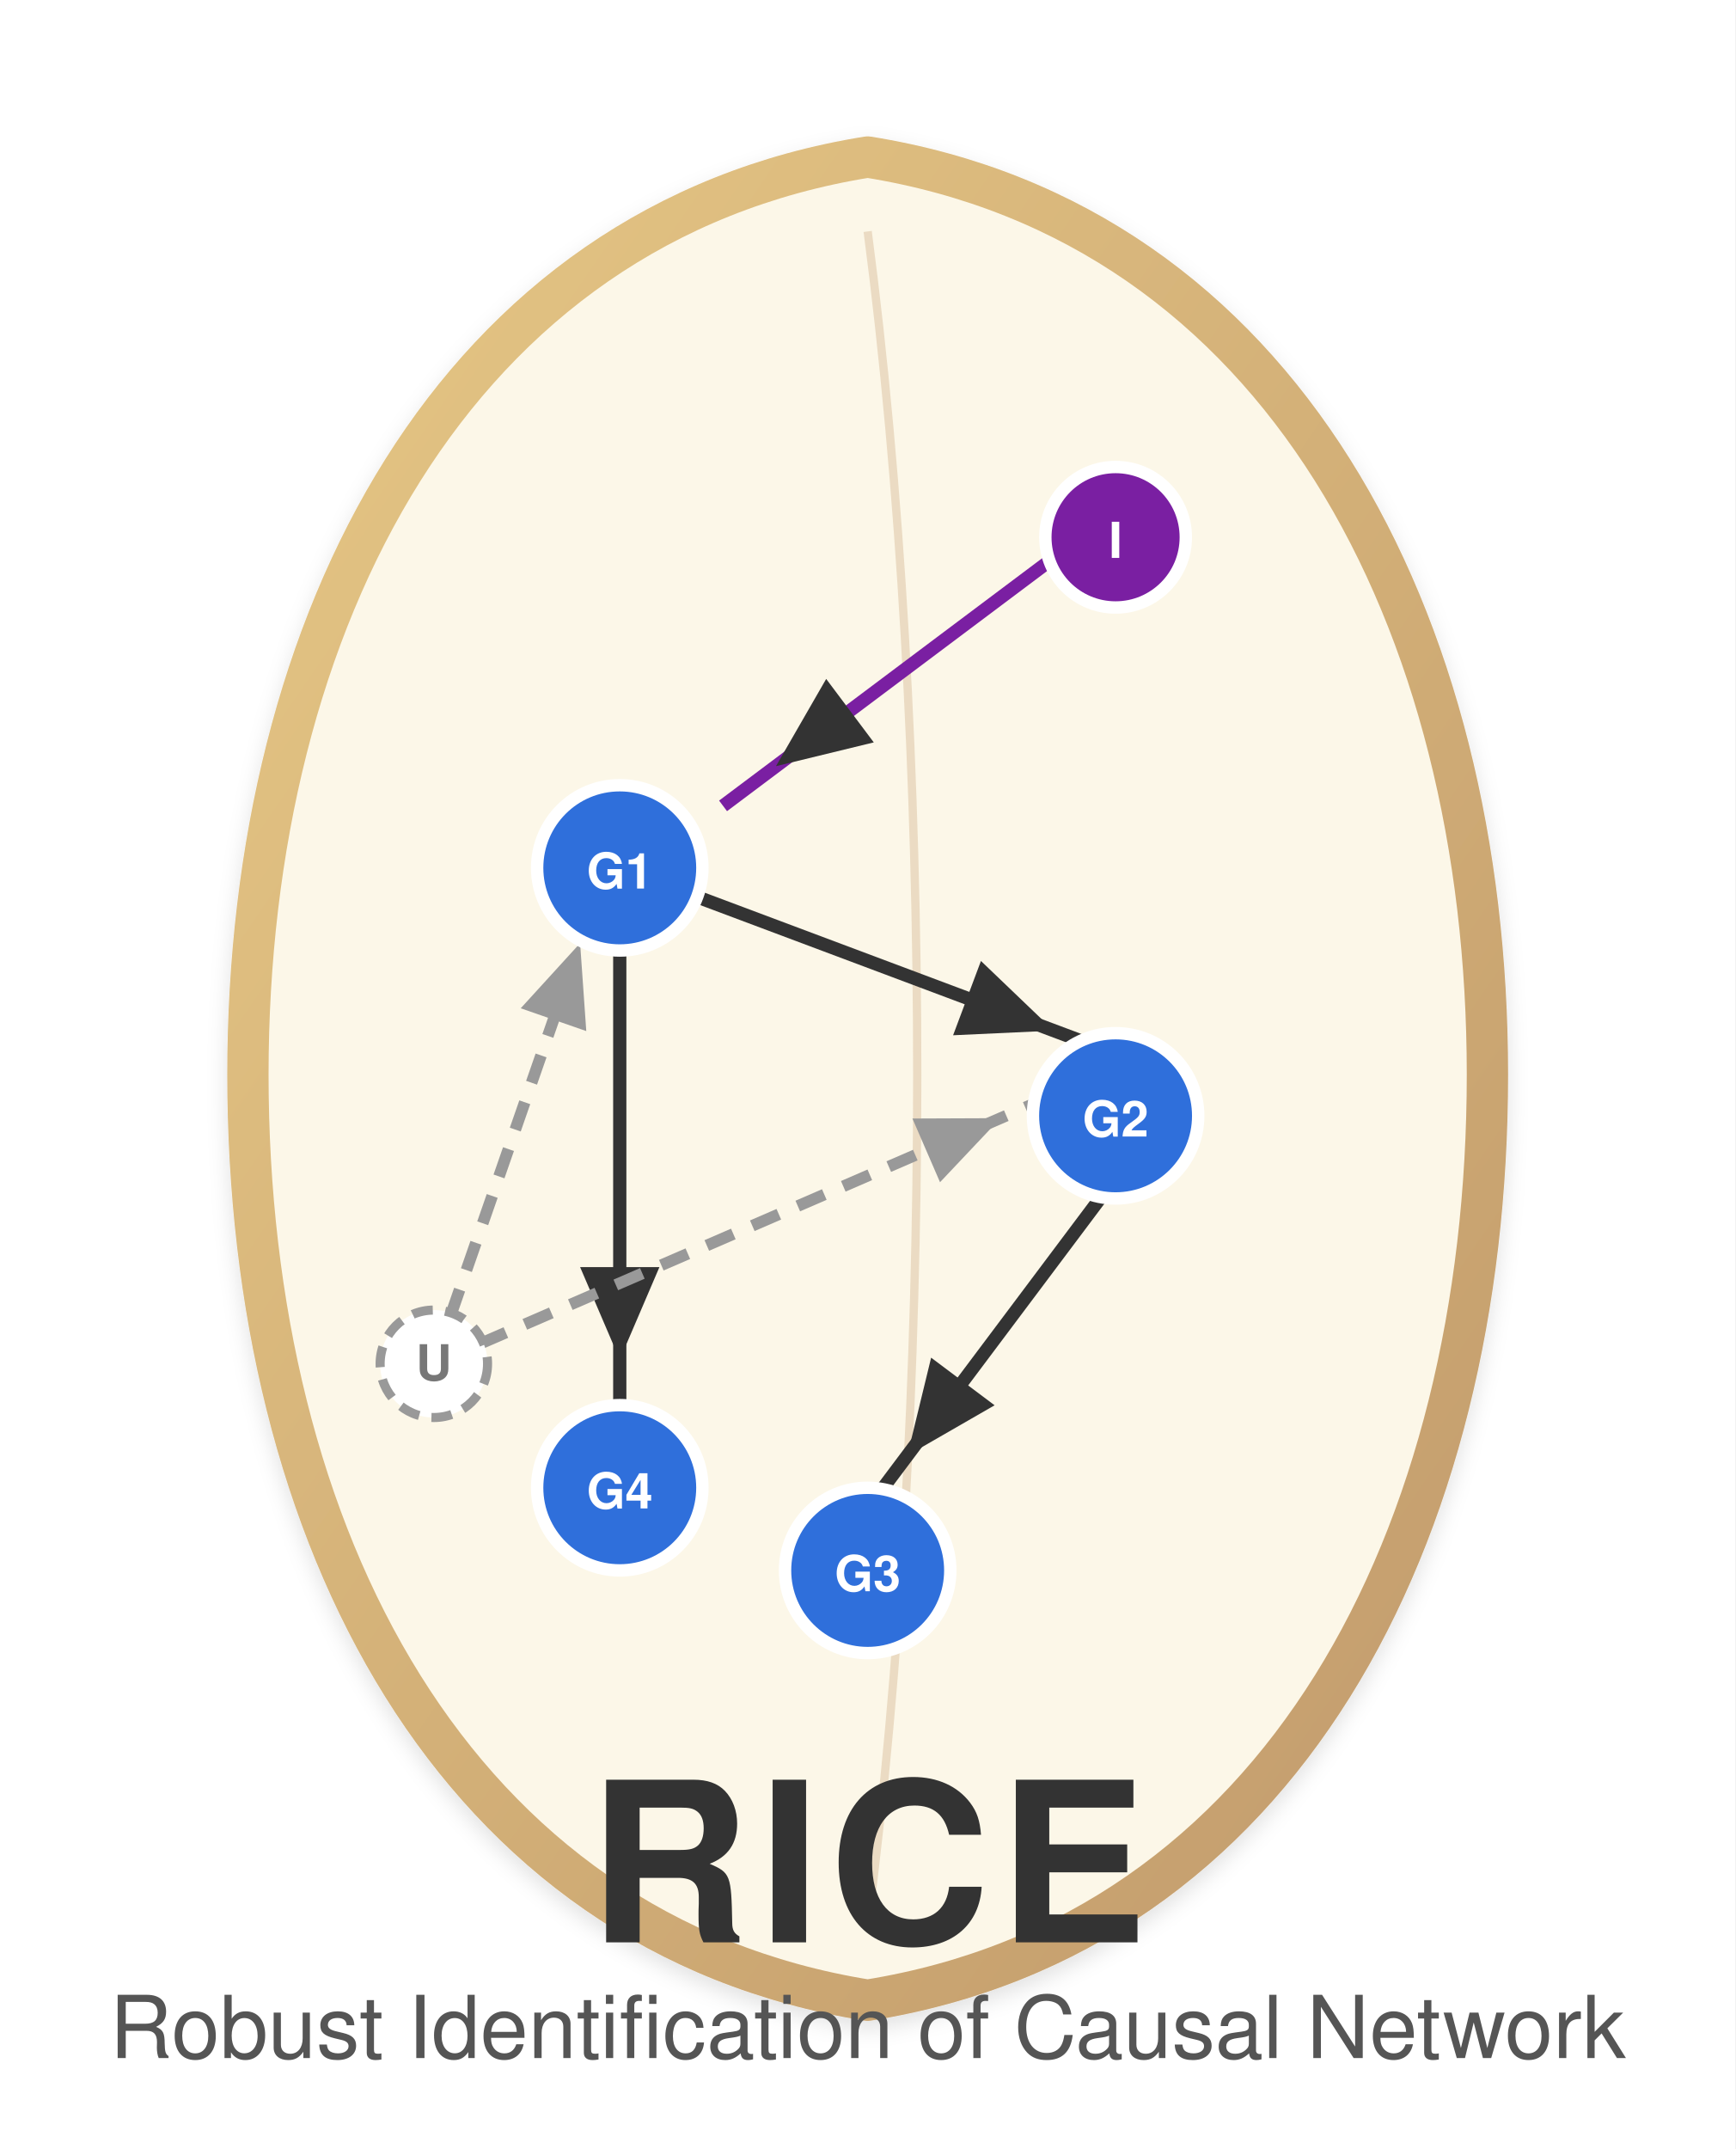
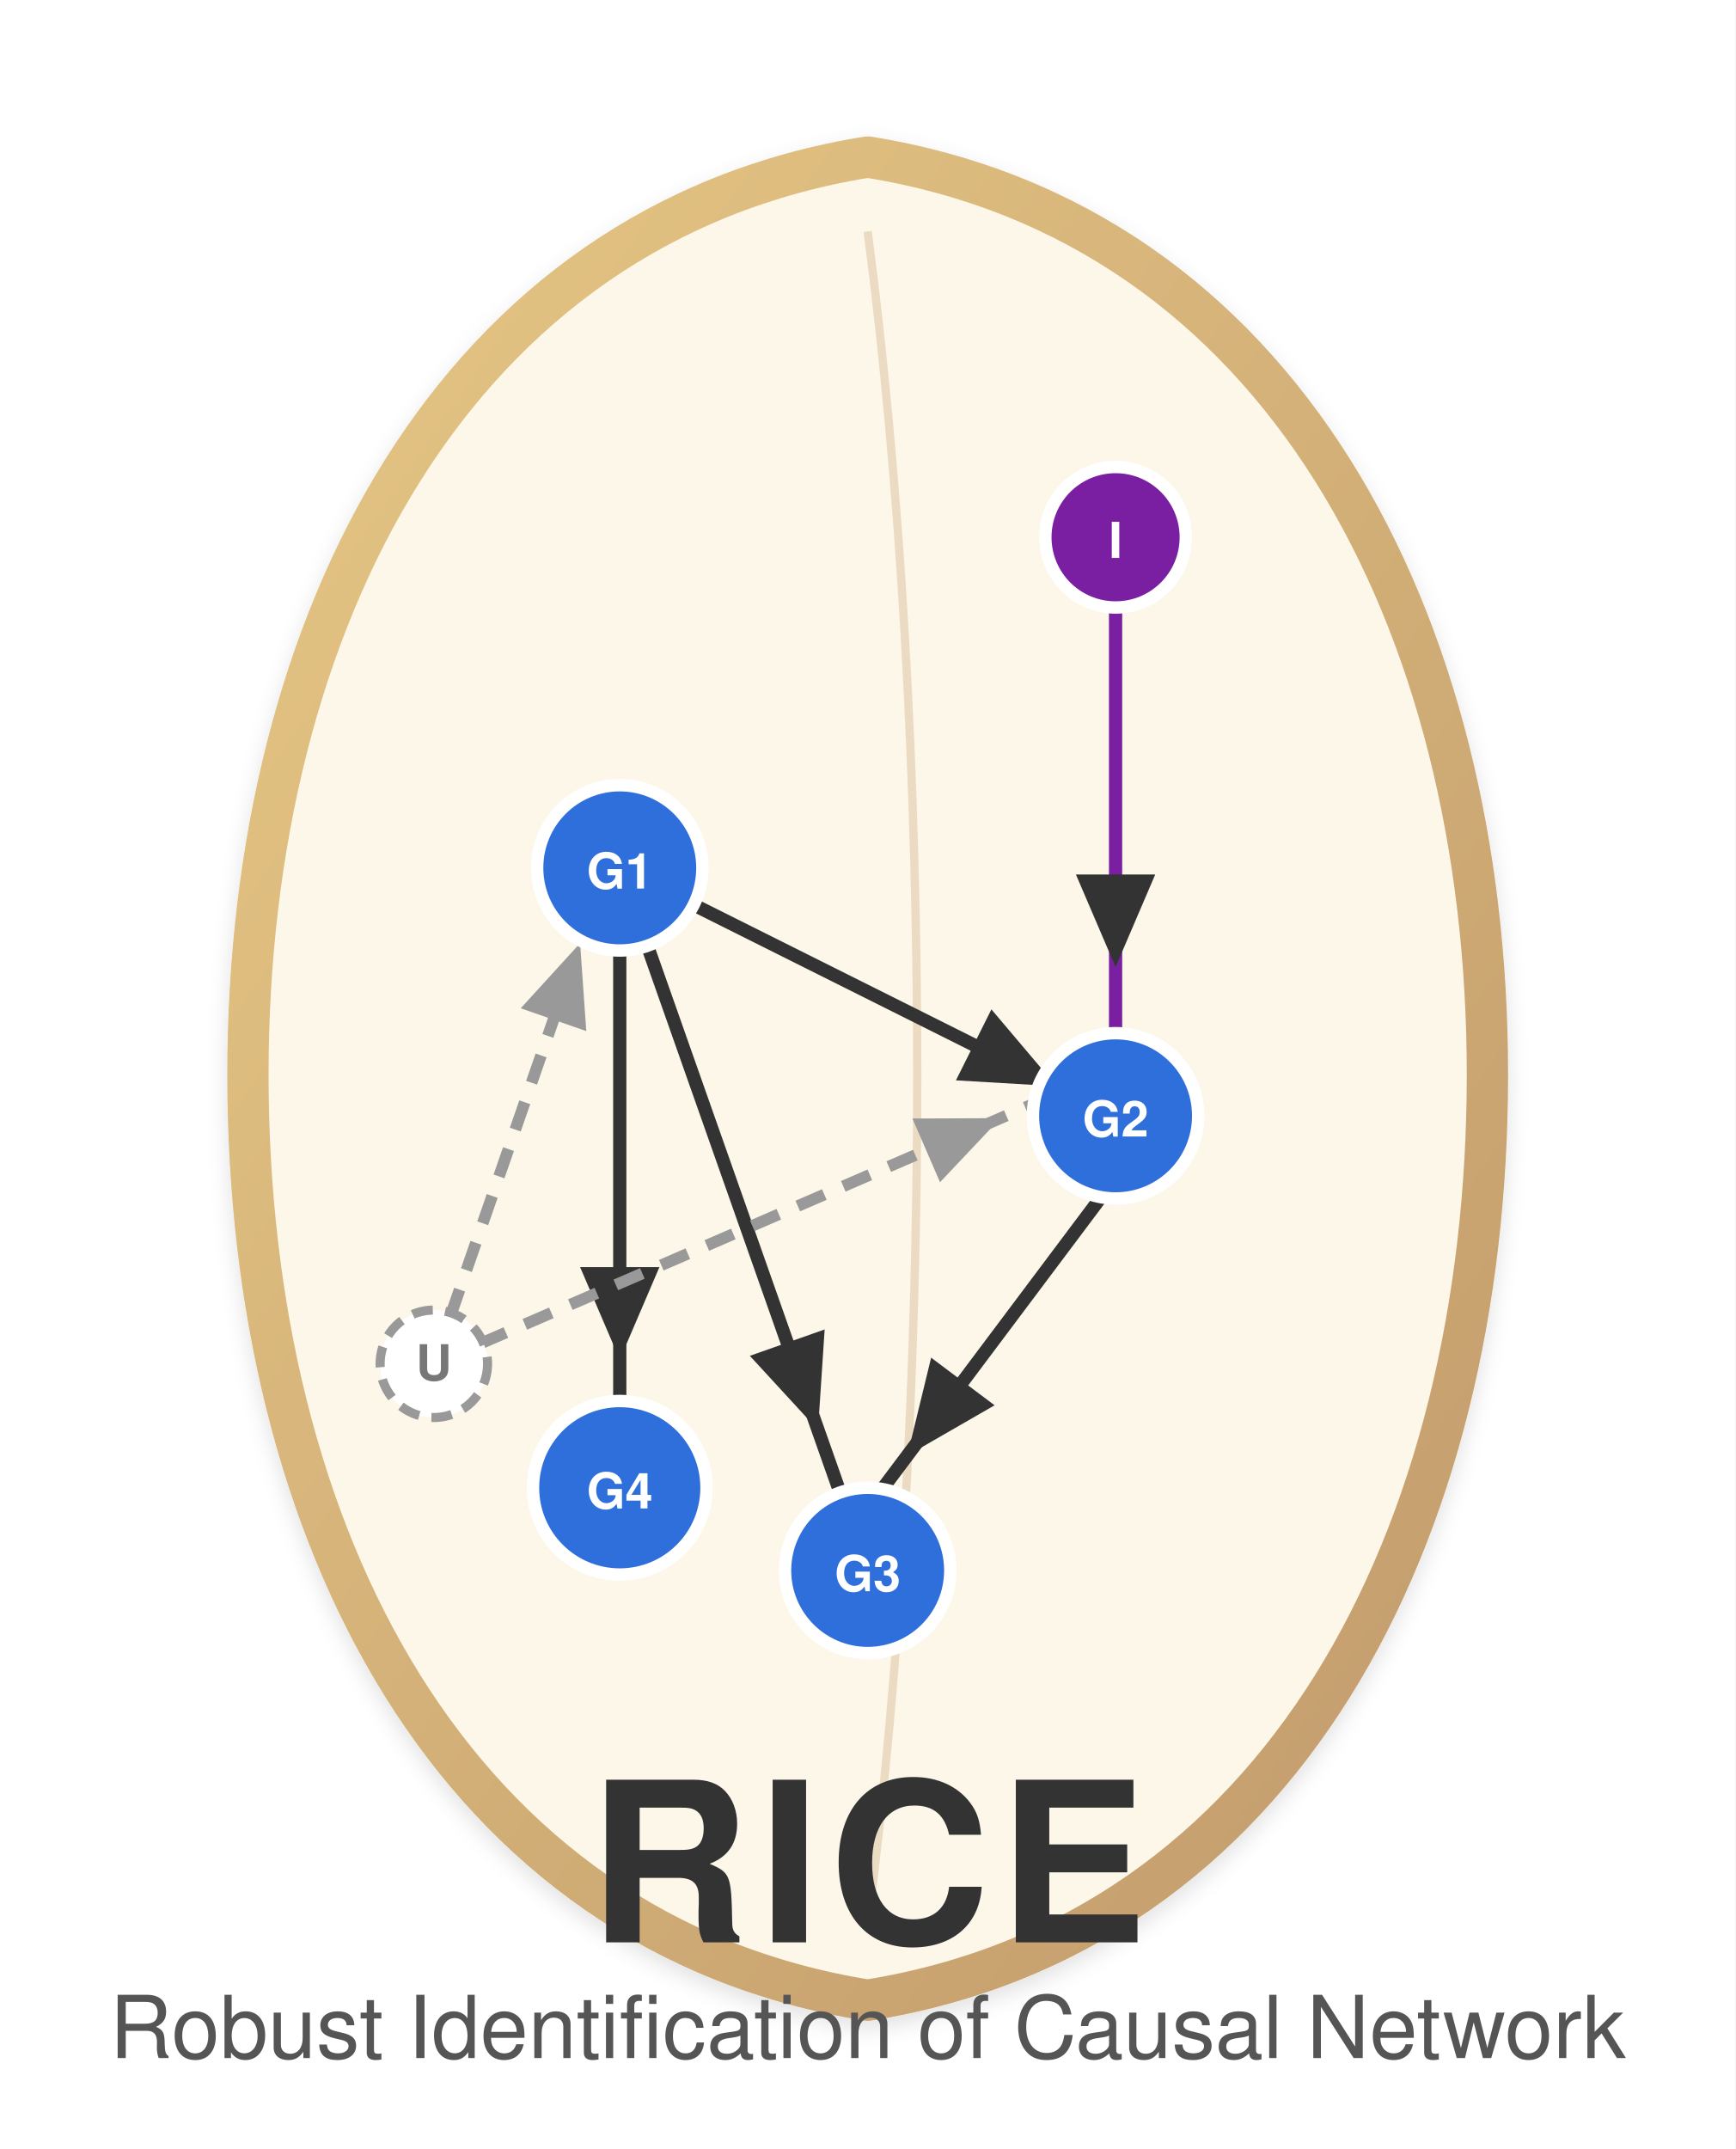
- <svg xmlns="http://www.w3.org/2000/svg" viewBox="0 0 420 520" width="100%" height="100%" role="img" aria-label="RICE: rice-shaped boundary containing enlarged 4-gene causal network with intervention I and unmeasured confounding U (dashed).">
+ <svg xmlns="http://www.w3.org/2000/svg" viewBox="0 0 420 520" width="100%" height="100%" role="img" aria-label="RICE: rice-shaped boundary containing enlarged 4-gene causal network with intervention I on G2 and unmeasured confounding U (dashed).">
  <defs>
    <marker id="arrowSolid" markerWidth="7" markerHeight="6" refX="12" refY="3" orient="auto">
      <polygon points="0 0, 7 3, 0 6" fill="#333" />
    </marker>
    <marker id="arrowDashed" markerWidth="7" markerHeight="6" refX="12" refY="3" orient="auto">
      <polygon points="0 0, 7 3, 0 6" fill="#999" />
    </marker>
    <linearGradient id="riceStroke" x1="0%" y1="0%" x2="100%" y2="100%">
      <stop offset="0%" stop-color="#E6C785" />
      <stop offset="100%" stop-color="#C19A6B" />
    </linearGradient>
    <filter id="softShadow" x="-20%" y="-20%" width="140%" height="140%">
      <feDropShadow dx="0" dy="2" stdDeviation="2.5" flood-color="#000" flood-opacity="0.12" />
    </filter>
  </defs>
  <rect width="420" height="520" fill="#FFFFFF" />
  <path d="       M 210 38       C 310 54, 360 150, 360 260       C 360 372, 310 468, 210 484       C 110 468, 60 372, 60 260       C 60 150, 110 54, 210 38       Z" fill="#FCF7E8" stroke="url(#riceStroke)" stroke-width="10" stroke-linecap="round" stroke-linejoin="round" filter="url(#softShadow)" />
  <path d="M 210 56 C 226 178, 226 342, 210 466" fill="none" stroke="#C19A6B" stroke-width="2" opacity="0.30" />
  <g stroke="#333" stroke-width="3.2" fill="none" marker-end="url(#arrowSolid)">
-     <path d="M 150 210 L 270 255" />
+     <path d="M 150 210 L 270 270" />
    <path d="M 270 285 L 210 365" />
    <path d="M 150 225 L 150 345" />
+     <path d="M 156.7 228.9 L 203.3 361.1" />
  </g>
  <g stroke="#7A1FA2" stroke-width="3.2" fill="none" marker-end="url(#arrowSolid)">
-     <path d="M 255 135 L 175 195" />
+     <path d="M 270 130 L 270 250" />
  </g>
  <g stroke="#999" stroke-width="2.8" fill="none" stroke-dasharray="7,5" marker-end="url(#arrowDashed)">
    <path d="M 105 330 L 145 215" />
    <path d="M 105 330 L 255 265" />
  </g>
  <g>
    <circle cx="270" cy="130" r="17" fill="#7A1FA2" stroke="#FFFFFF" stroke-width="3" />
    <circle cx="150" cy="210" r="20" fill="#2F6FDB" stroke="#FFFFFF" stroke-width="3" />
    <circle cx="270" cy="270" r="20" fill="#2F6FDB" stroke="#FFFFFF" stroke-width="3" />
    <circle cx="210" cy="380" r="20" fill="#2F6FDB" stroke="#FFFFFF" stroke-width="3" />
-     <circle cx="150" cy="360" r="20" fill="#2F6FDB" stroke="#FFFFFF" stroke-width="3" />
+     <circle cx="150" cy="360" r="21" fill="#2F6FDB" stroke="#FFFFFF" stroke-width="3" />
    <circle cx="105" cy="330" r="13" fill="#FFFFFF" stroke="#999" stroke-width="2.2" stroke-dasharray="5,3" />
  </g>
  <g font-family="Helvetica, Arial, sans-serif" text-anchor="middle" font-weight="800" pointer-events="none">
    <text x="270" y="135" font-size="12" fill="#FFFFFF">I</text>
    <text x="150" y="215" font-size="12" fill="#FFFFFF">G1</text>
    <text x="270" y="275" font-size="12" fill="#FFFFFF">G2</text>
    <text x="210" y="385" font-size="12" fill="#FFFFFF">G3</text>
    <text x="150" y="365" font-size="12" fill="#FFFFFF">G4</text>
    <text x="105" y="334" font-size="12" fill="#777">U</text>
  </g>
  <text x="210" y="470" font-family="Helvetica, Arial, sans-serif" font-size="54" font-weight="800" fill="#333" text-anchor="middle" letter-spacing="2">
    RICE
  </text>
  <text x="210" y="498" font-family="Helvetica, Arial, sans-serif" font-size="21" fill="#555" text-anchor="middle">
    Robust Identification of Causal Network
  </text>
</svg>
